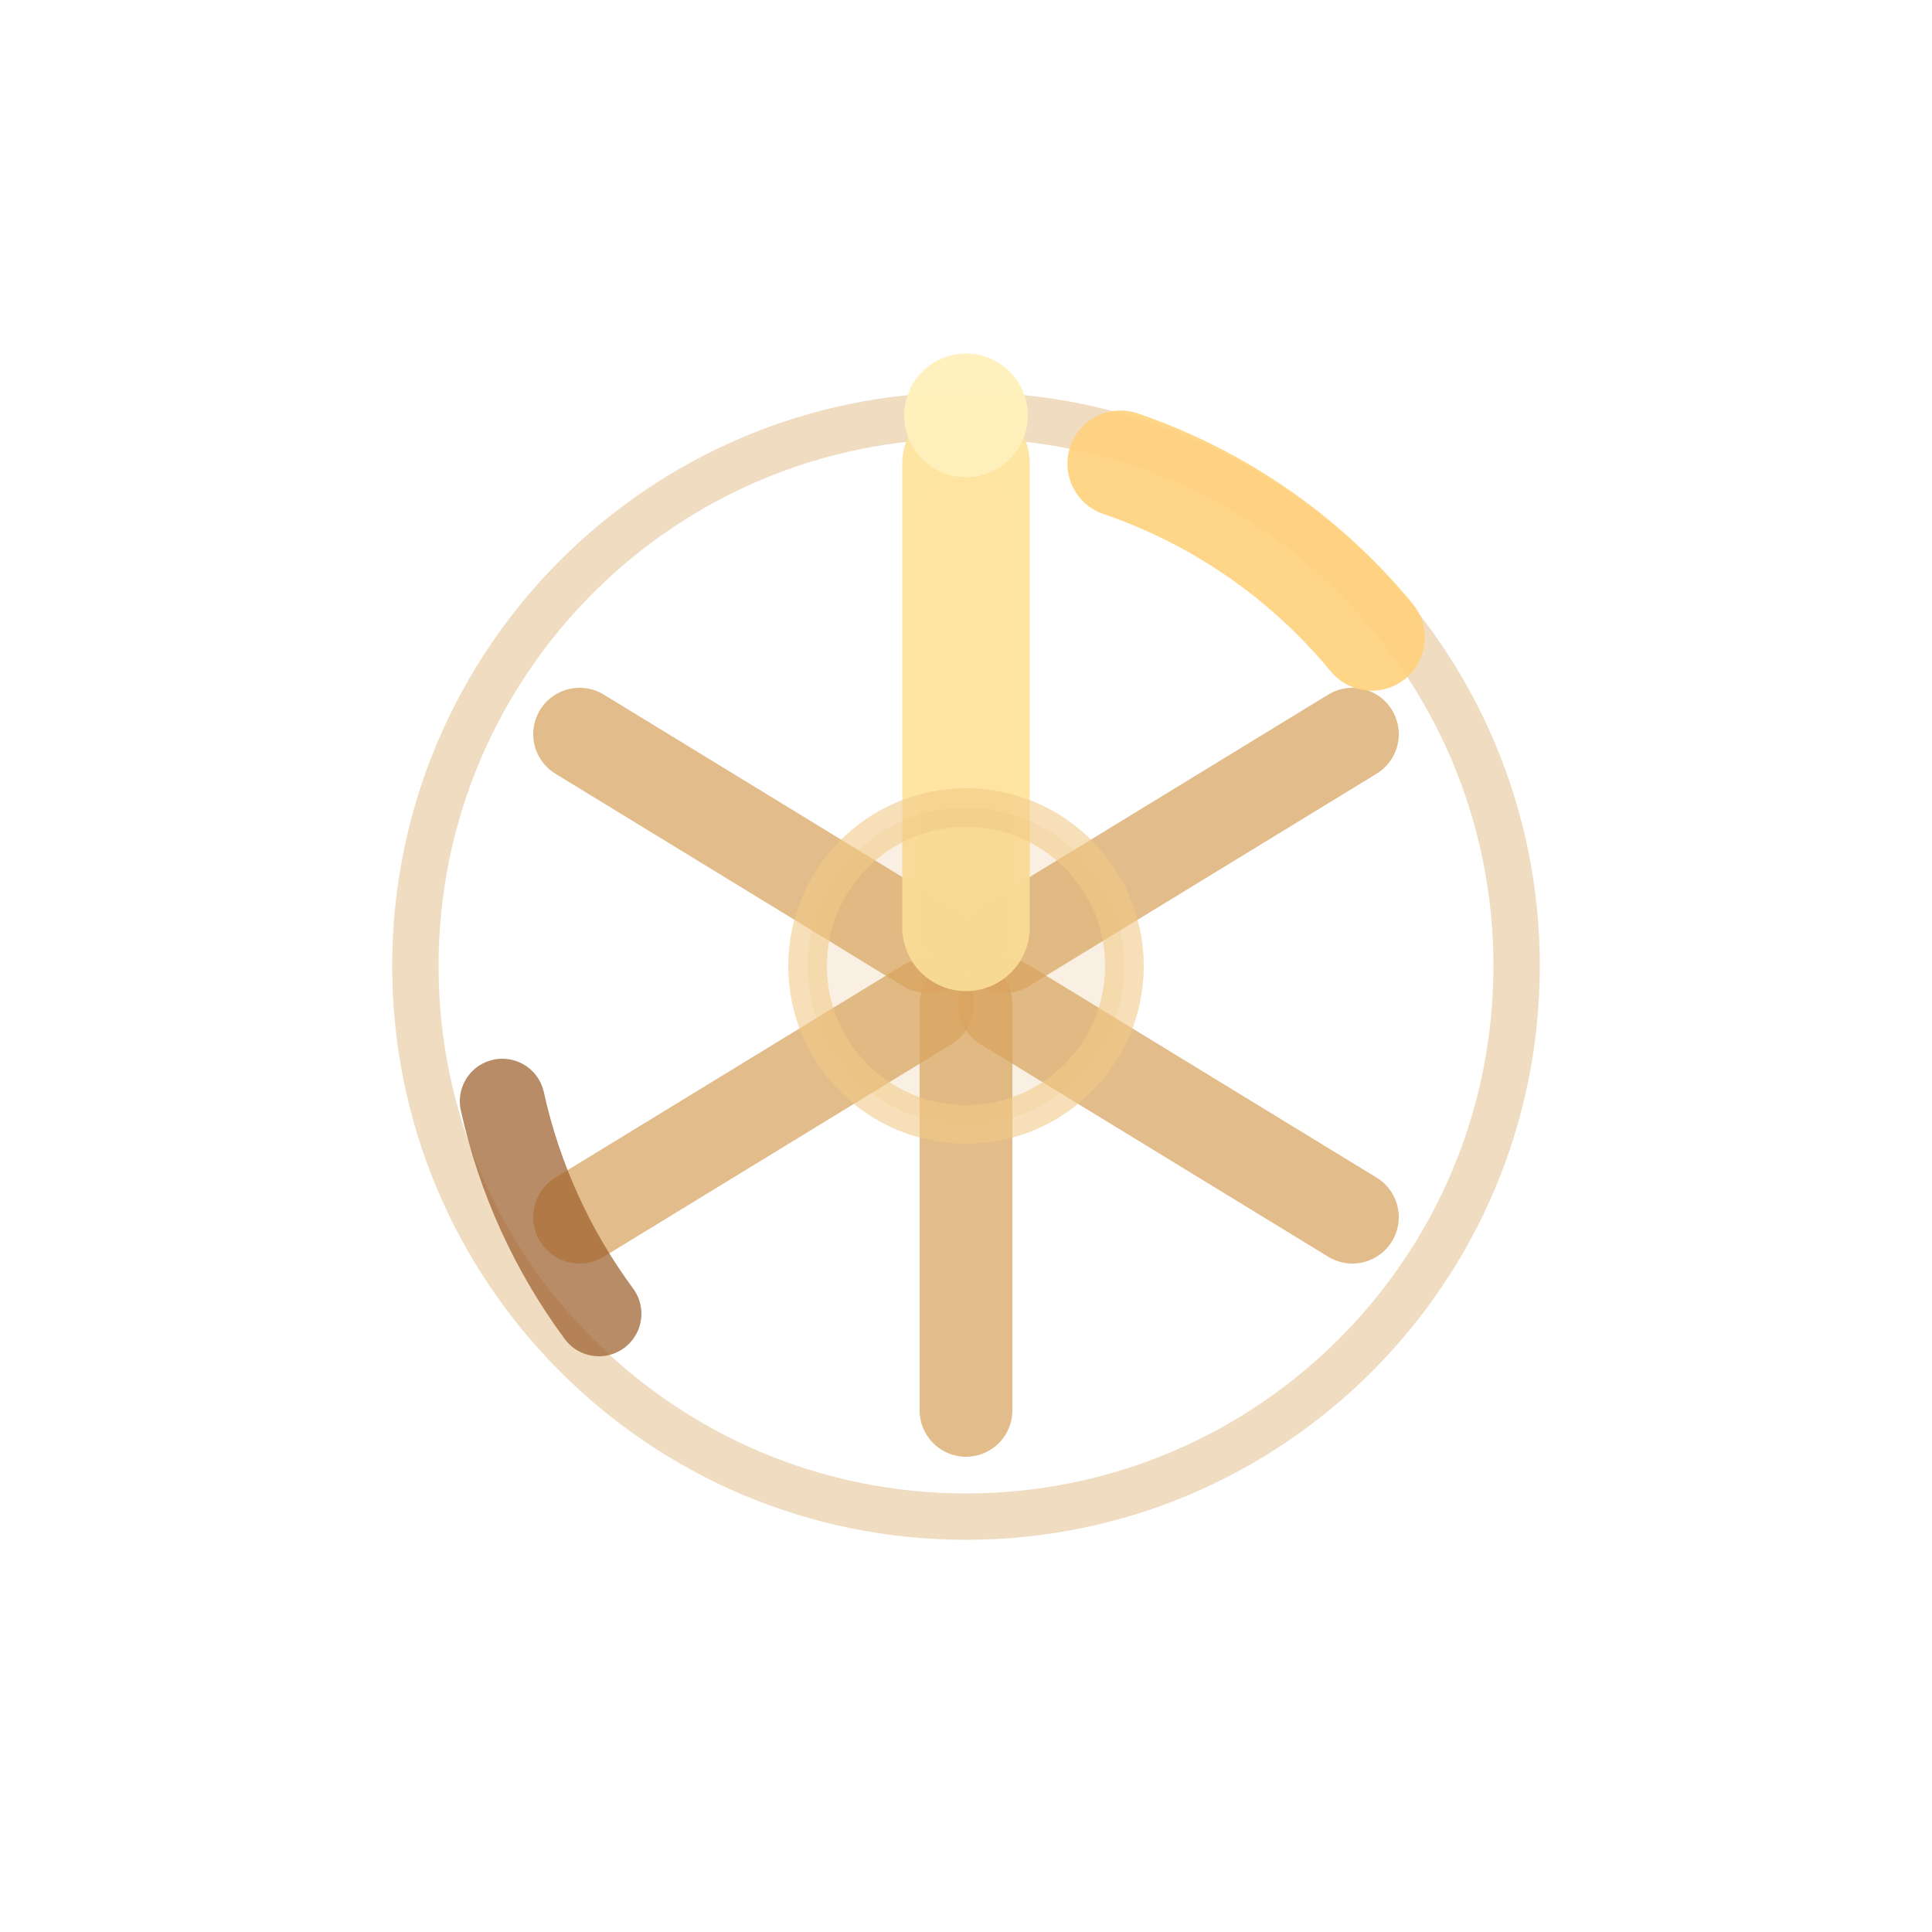
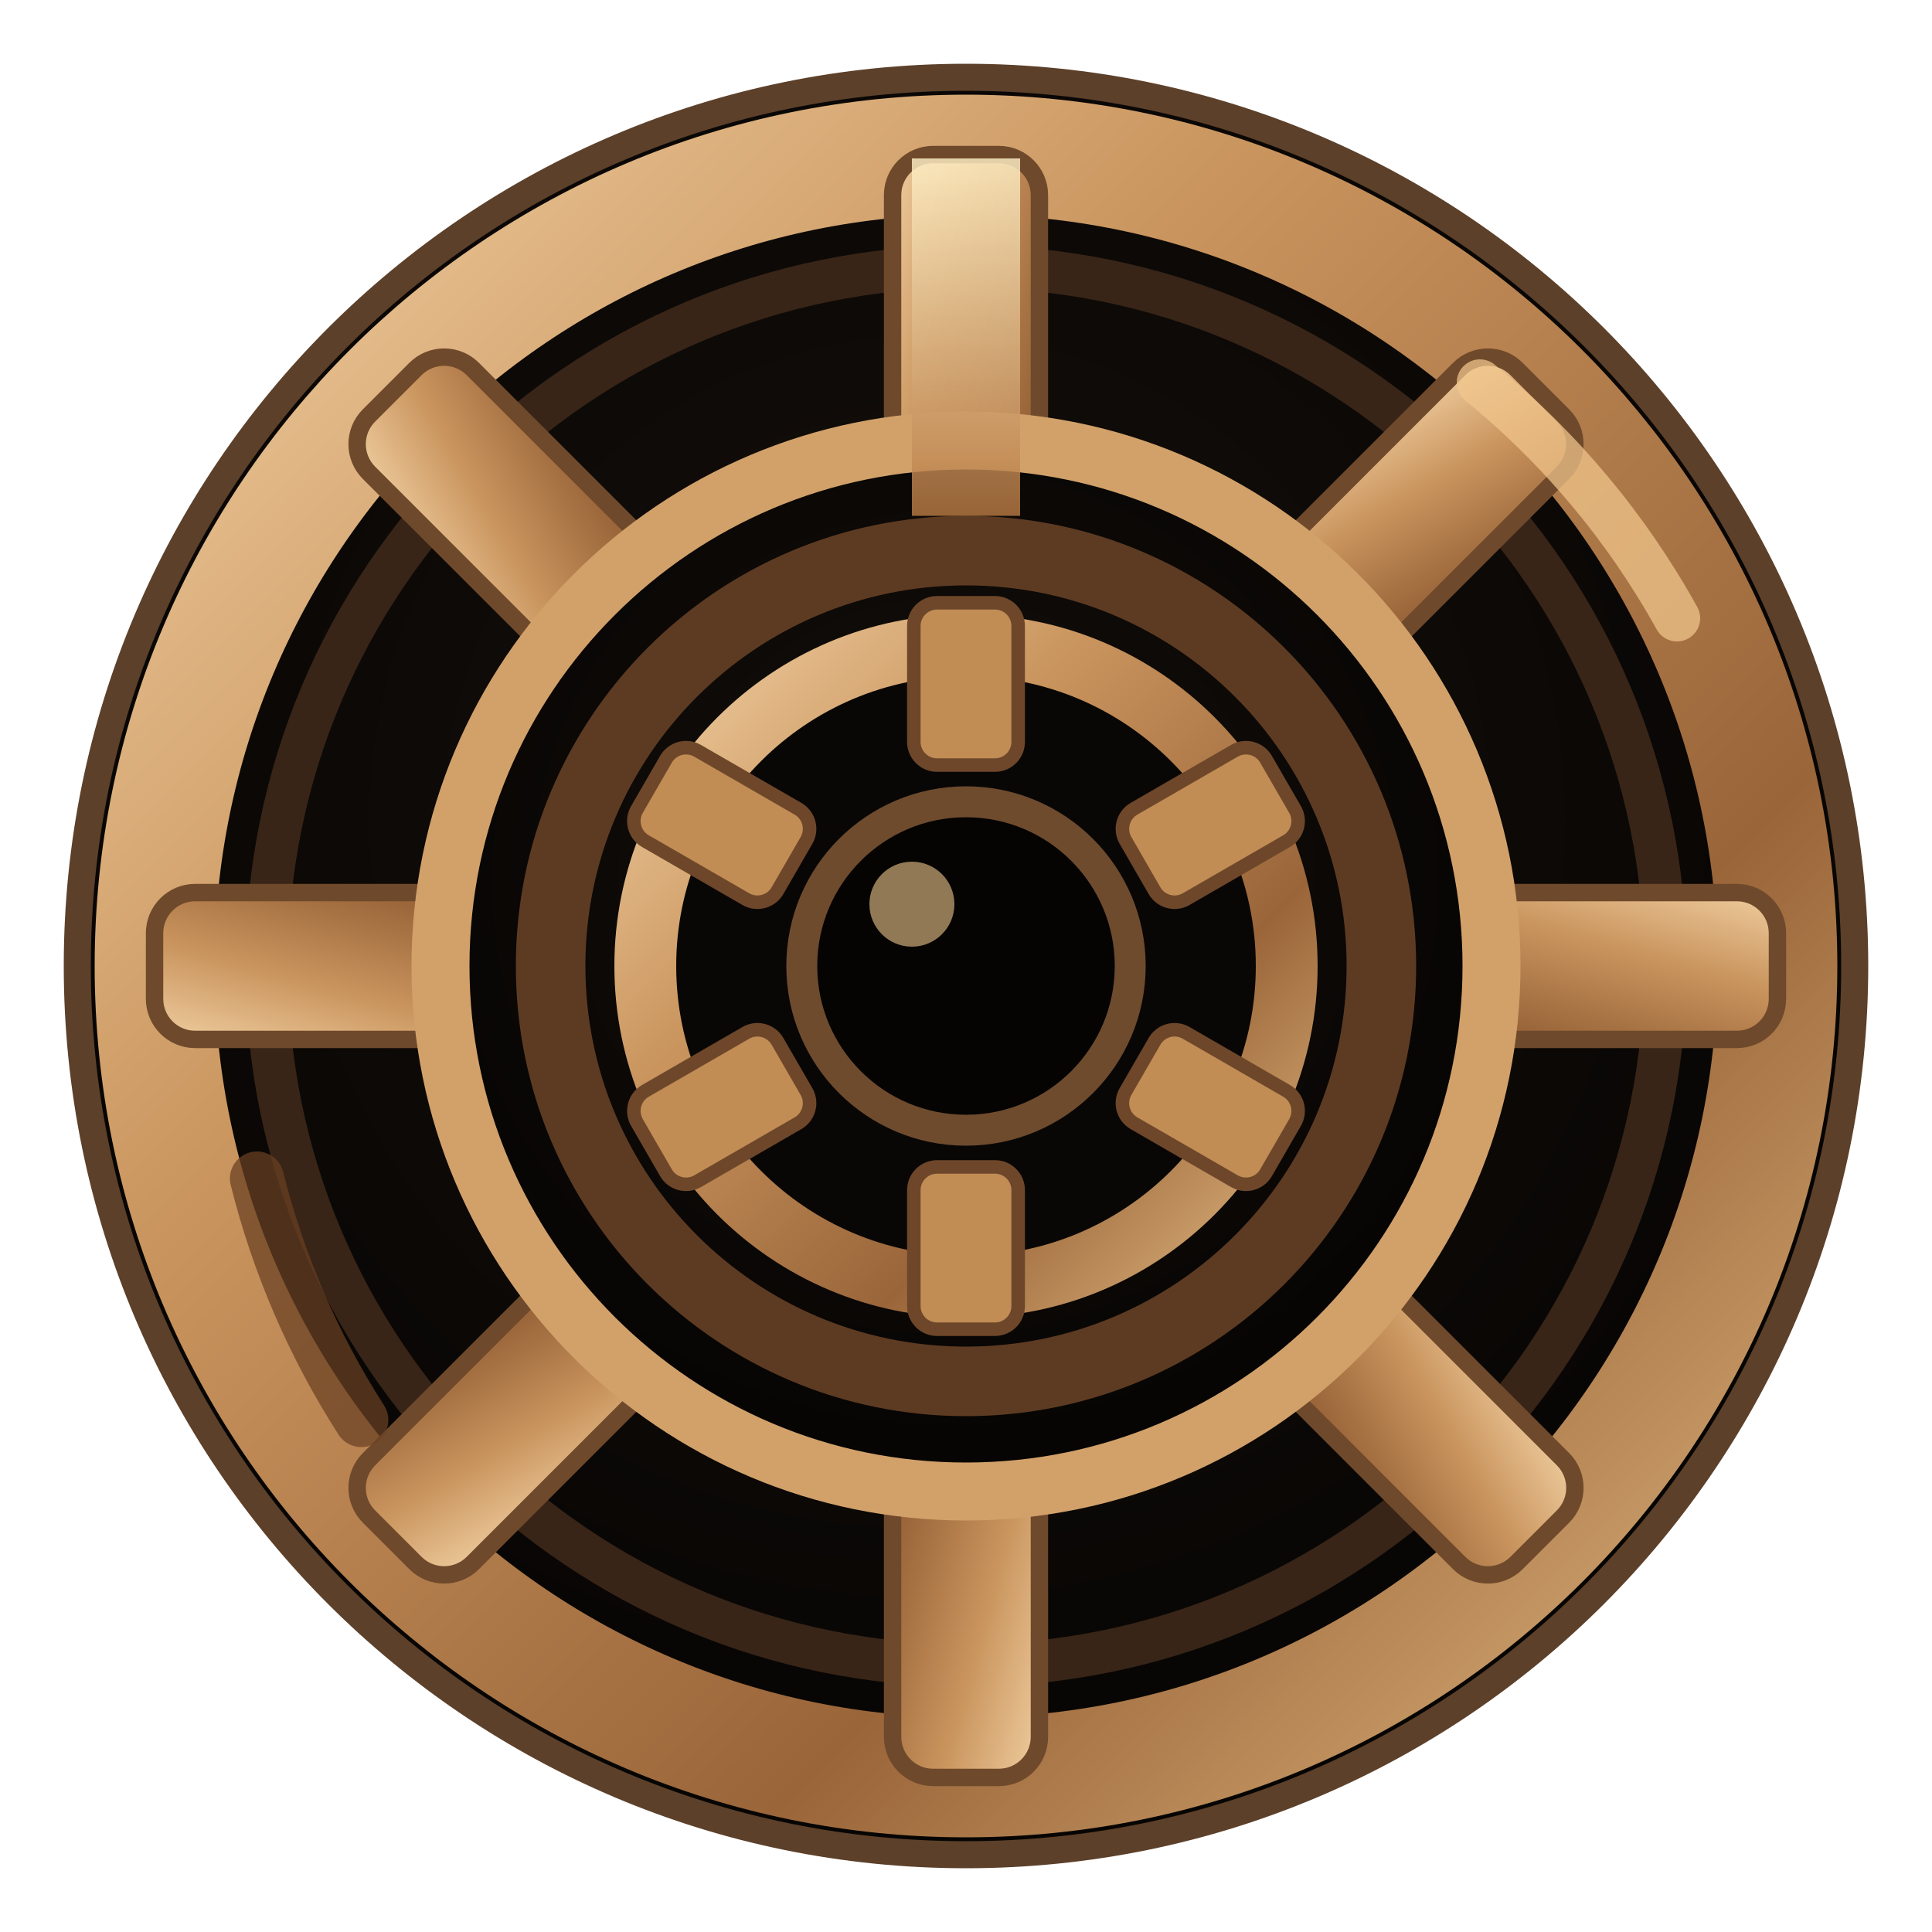
<svg xmlns="http://www.w3.org/2000/svg" viewBox="0 0 100 100" aria-hidden="true">
-   <g fill="none" stroke-linecap="round">
-     <circle cx="50" cy="50" r="28.5" stroke="#d6a45e" stroke-opacity=".38" stroke-width="2.4" />
-     <g stroke="#d7a25e" stroke-opacity=".72" stroke-width="4.8">
-       <path d="M50 48L50 27" />
-       <path d="M52 49L70 38" />
-       <path d="M52 52L70 63" />
-       <path d="M50 52L50 73" />
-       <path d="M48 52L30 63" />
-       <path d="M48 49L30 38" />
-     </g>
-     <path d="M50 48L50 24" stroke="#ffe4a0" stroke-opacity=".98" stroke-width="6.6" />
-     <path d="M58 24A29 29 0 0 1 71 33" stroke="#ffd27d" stroke-opacity=".92" stroke-width="5.5" />
-     <path d="M31 68A29 29 0 0 1 26 57" stroke="#9d602d" stroke-opacity=".72" stroke-width="4.4" />
+   <defs>
+     <radialGradient id="reelBody" cx="48%" cy="42%" r="60%">
+       <stop offset="0" stop-color="#17110c" />
+       <stop offset=".62" stop-color="#0b0806" />
+       <stop offset="1" stop-color="#050403" />
+     </radialGradient>
+     <linearGradient id="metal" x1="0" y1="0" x2="1" y2="1">
+       <stop offset="0" stop-color="#f0cea0" />
+       <stop offset=".34" stop-color="#c9945d" />
+       <stop offset=".7" stop-color="#9a6539" />
+       <stop offset="1" stop-color="#e0b77f" />
+     </linearGradient>
+     <linearGradient id="metalBright" x1="0" y1="0" x2="0" y2="1">
+       <stop offset="0" stop-color="#fff0c6" />
+       <stop offset="1" stop-color="#b77942" />
+     </linearGradient>
+   </defs>
+   <circle cx="50" cy="50" r="46" fill="url(#reelBody)" stroke="#5c402a" stroke-width="1.4" />
+   <circle cx="50" cy="50" r="42" fill="none" stroke="url(#metal)" stroke-width="6.2" />
+   <circle cx="50" cy="50" r="36.2" fill="none" stroke="#382517" stroke-width="2.2" />
+   <g fill="url(#metal)" stroke="#6f492b" stroke-width=".9">
+     <rect x="46.2" y="8" width="7.6" height="28" rx="2.1" />
+     <rect x="46.2" y="8" width="7.6" height="28" rx="2.1" transform="rotate(45 50 50)" />
+     <rect x="46.2" y="8" width="7.6" height="28" rx="2.1" transform="rotate(90 50 50)" />
+     <rect x="46.2" y="8" width="7.6" height="28" rx="2.1" transform="rotate(135 50 50)" />
+     <rect x="46.2" y="8" width="7.6" height="28" rx="2.1" transform="rotate(180 50 50)" />
+     <rect x="46.2" y="8" width="7.6" height="28" rx="2.1" transform="rotate(225 50 50)" />
+     <rect x="46.2" y="8" width="7.6" height="28" rx="2.1" transform="rotate(270 50 50)" />
+     <rect x="46.2" y="8" width="7.6" height="28" rx="2.1" transform="rotate(315 50 50)" />
  </g>
-   <circle cx="50" cy="21.5" r="3.2" fill="#fff0bc" fill-opacity=".98" />
-   <circle cx="50" cy="50" r="8.2" fill="#e0ad68" fill-opacity=".18" stroke="#f1c987" stroke-opacity=".58" stroke-width="2" />
+   <circle cx="50" cy="50" r="27.2" fill="url(#reelBody)" stroke="#d2a16a" stroke-width="3" />
+   <circle cx="50" cy="50" r="21.5" fill="none" stroke="#5d3b22" stroke-width="3.6" />
+   <circle cx="50" cy="50" r="16.6" fill="#090706" stroke="url(#metal)" stroke-width="3.2" />
+   <g fill="#c18d55" stroke="#6e472a" stroke-width=".7">
+     <rect x="47.3" y="31.2" width="5.4" height="8.4" rx="1.2" />
+     <rect x="47.3" y="31.2" width="5.4" height="8.4" rx="1.2" transform="rotate(60 50 50)" />
+     <rect x="47.3" y="31.2" width="5.4" height="8.4" rx="1.2" transform="rotate(120 50 50)" />
+     <rect x="47.3" y="31.2" width="5.4" height="8.4" rx="1.2" transform="rotate(180 50 50)" />
+     <rect x="47.3" y="31.2" width="5.4" height="8.4" rx="1.2" transform="rotate(240 50 50)" />
+     <rect x="47.3" y="31.2" width="5.4" height="8.4" rx="1.2" transform="rotate(300 50 50)" />
+   </g>
+   <circle cx="50" cy="50" r="8.5" fill="#050403" stroke="#6f4b2e" stroke-width="1.6" />
+   <circle cx="47.2" cy="46.8" r="2.2" fill="#e7c089" fill-opacity=".62" />
+   <path d="M47.2 8.2h5.6v18.5h-5.6z" fill="url(#metalBright)" opacity=".82" />
+   <path d="M76.6 19.8A42 42 0 0 1 86.8 32" fill="none" stroke="#f2c78e" stroke-width="2.4" stroke-linecap="round" opacity=".72" />
+   <path d="M18.7 73.5A42 42 0 0 1 13.3 61" fill="none" stroke="#694023" stroke-width="2.8" stroke-linecap="round" opacity=".72" />
</svg>
